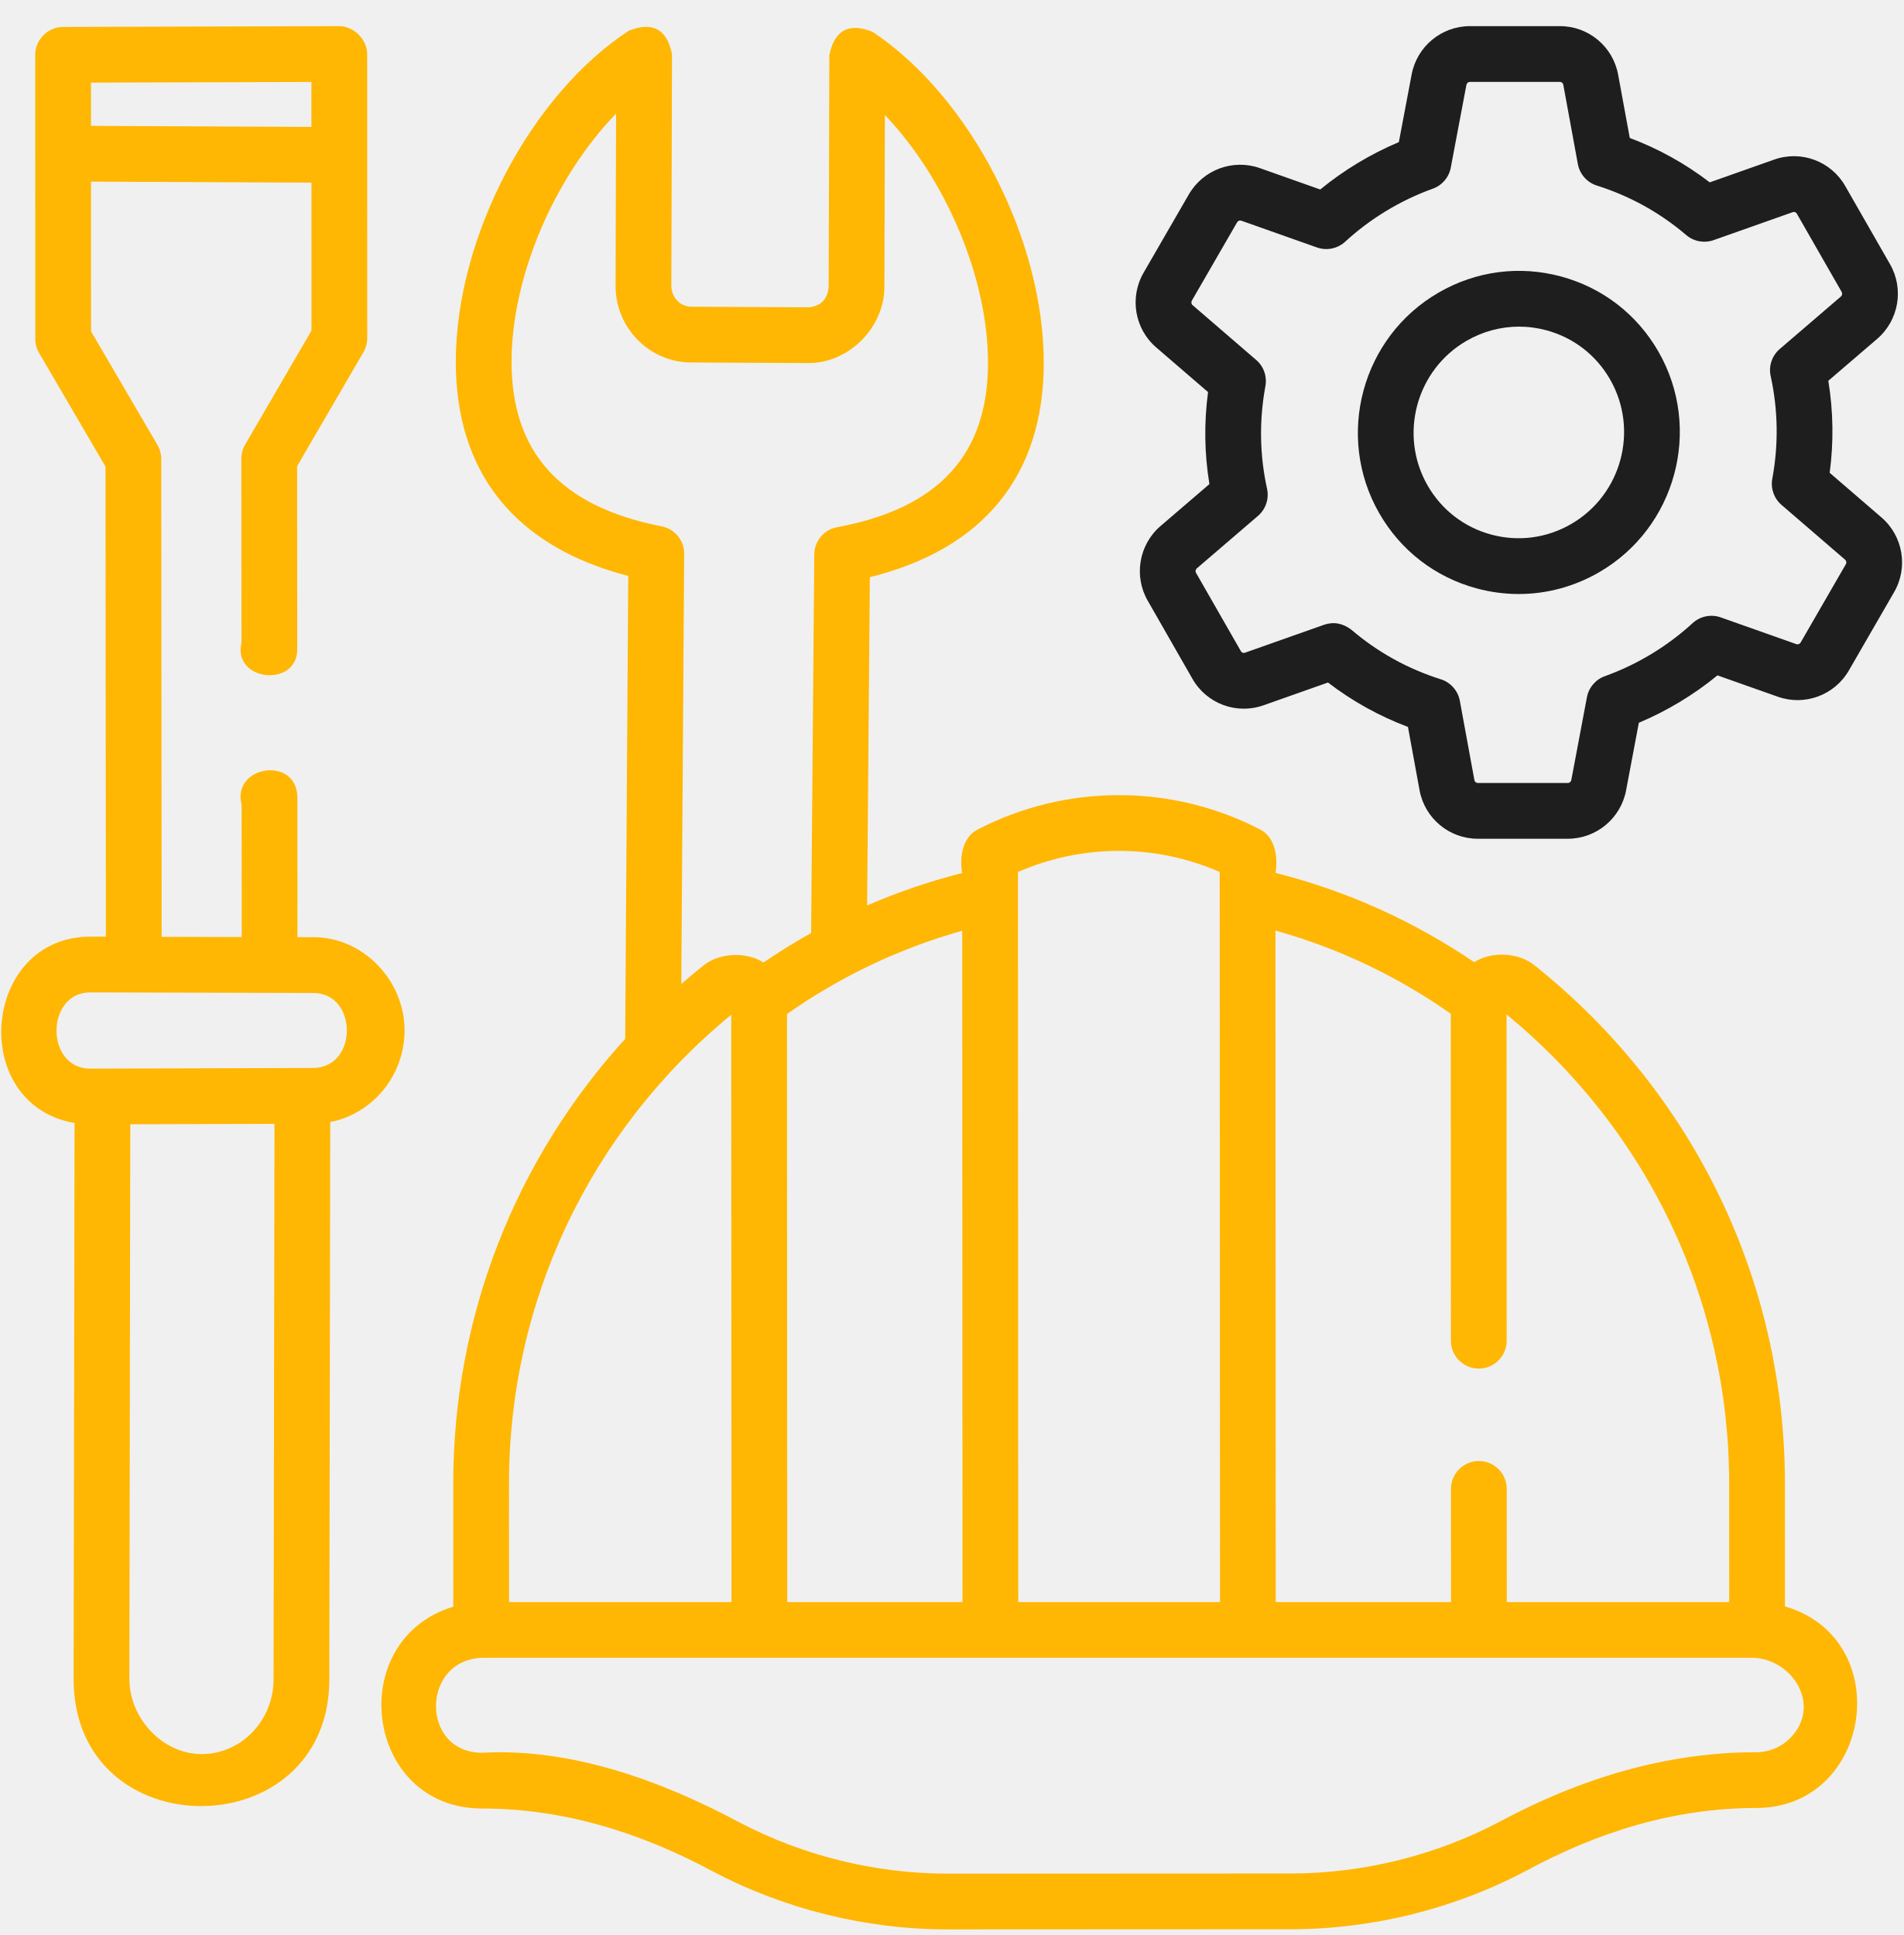
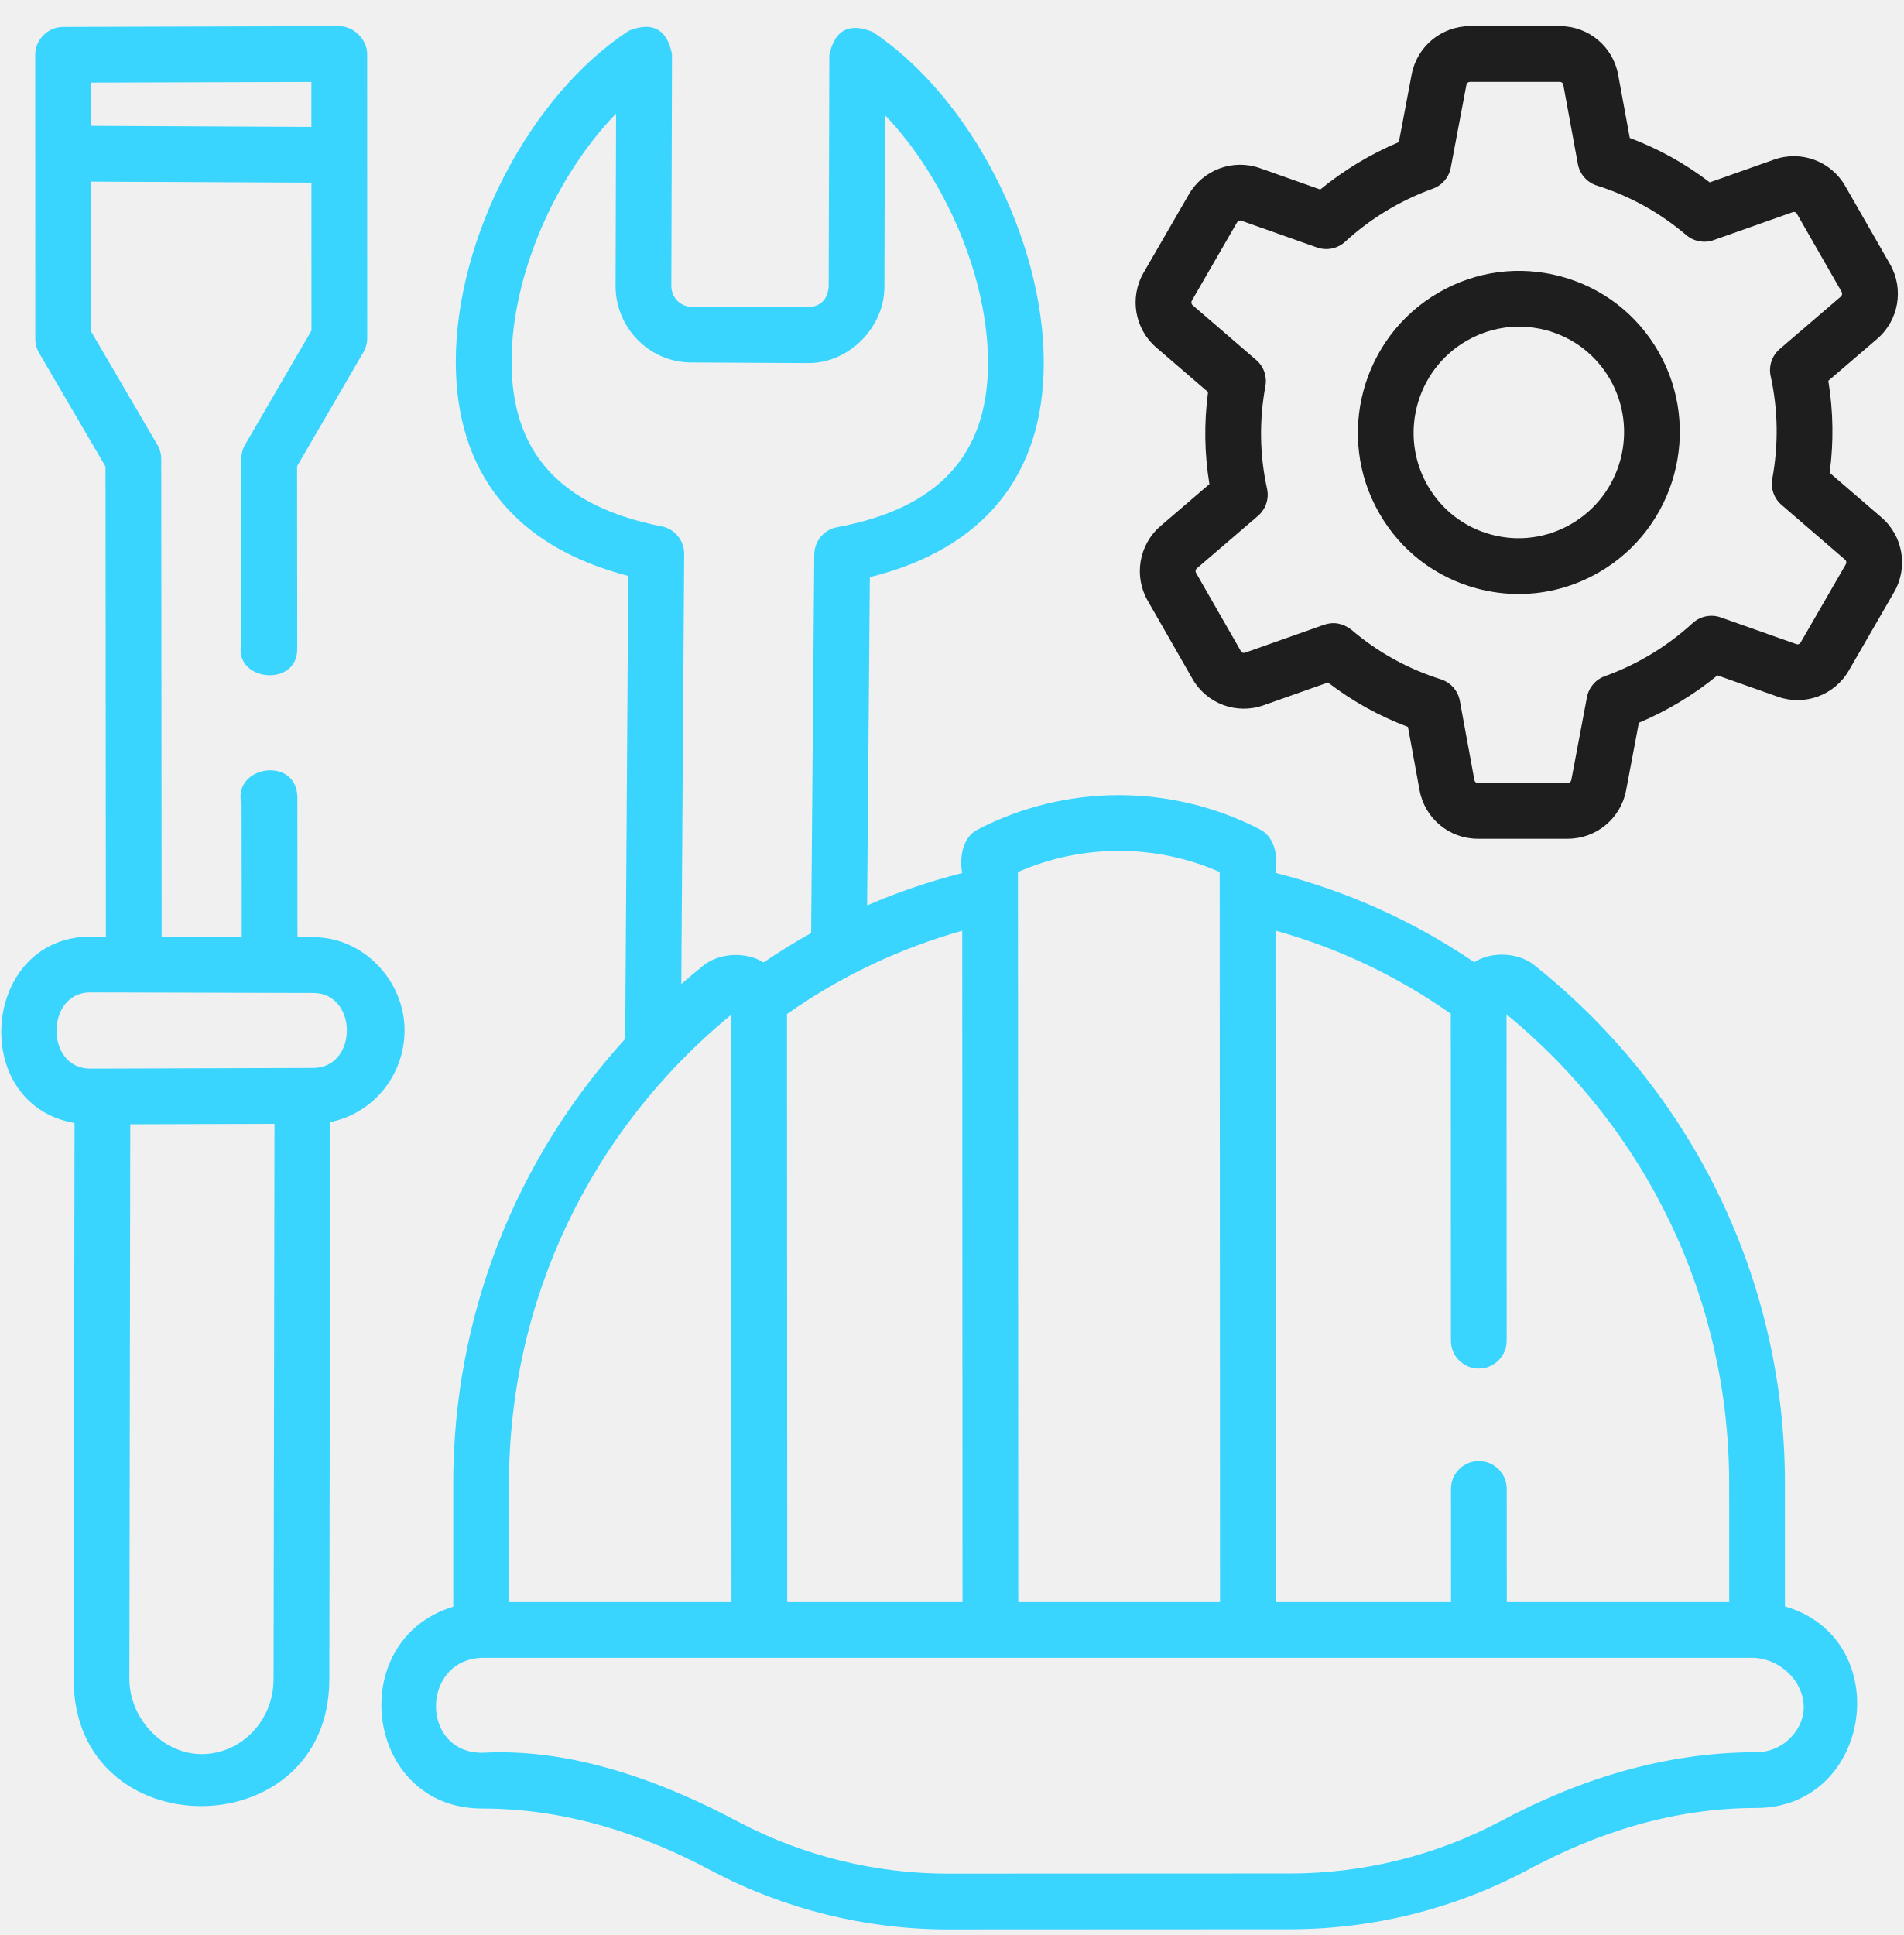
<svg xmlns="http://www.w3.org/2000/svg" width="60" height="61" viewBox="0 0 60 61" fill="none">
  <g clip-path="url(#clip0_665_1708)">
    <path d="M49.208 8.715C47.898 8.362 46.528 8.543 45.352 9.224C42.927 10.627 42.087 13.746 43.479 16.176C44.154 17.355 45.246 18.198 46.556 18.55C46.993 18.668 47.437 18.726 47.879 18.726C48.759 18.726 49.628 18.494 50.411 18.041C52.836 16.637 53.677 13.519 52.285 11.089C51.61 9.91 50.517 9.067 49.208 8.715ZM49.531 16.52C48.762 16.965 47.868 17.083 47.013 16.853C46.158 16.623 45.445 16.072 45.004 15.302C44.092 13.71 44.642 11.665 46.232 10.745C46.744 10.449 47.312 10.297 47.887 10.297C48.175 10.297 48.465 10.335 48.75 10.412C49.605 10.642 50.318 11.193 50.759 11.962C51.672 13.555 51.121 15.6 49.531 16.52Z" fill="#1E1E1E" />
    <path d="M59.315 16.313L57.681 14.905C57.81 13.936 57.795 12.964 57.638 12.004L59.178 10.683C59.859 10.098 60.03 9.108 59.584 8.33L58.17 5.862C57.722 5.08 56.781 4.73 55.931 5.031L53.9 5.749C53.132 5.159 52.287 4.69 51.379 4.349L51.012 2.353C50.849 1.467 50.078 0.824 49.178 0.824C49.178 0.824 49.178 0.824 49.178 0.824L46.338 0.824C45.441 0.824 44.668 1.466 44.502 2.35L44.099 4.48C43.215 4.851 42.364 5.364 41.621 5.974L39.718 5.3C38.871 5.001 37.929 5.349 37.478 6.129L36.052 8.597C35.602 9.376 35.769 10.366 36.449 10.952L38.084 12.36C37.955 13.329 37.969 14.301 38.127 15.261L36.587 16.582C35.906 17.167 35.735 18.156 36.181 18.935L37.594 21.403C38.042 22.185 38.983 22.535 39.833 22.234L41.865 21.516C42.633 22.105 43.477 22.574 44.386 22.916L44.752 24.912C44.915 25.798 45.687 26.441 46.586 26.441L49.426 26.441C50.324 26.44 51.096 25.799 51.263 24.915L51.665 22.785C52.549 22.414 53.401 21.901 54.143 21.291L56.047 21.964C56.894 22.264 57.836 21.916 58.286 21.136L59.712 18.667C60.162 17.889 59.995 16.899 59.315 16.313ZM58.19 17.788L56.764 20.257C56.737 20.303 56.682 20.324 56.633 20.307L54.247 19.463C53.941 19.355 53.599 19.424 53.36 19.644C52.56 20.377 51.615 20.949 50.594 21.316C50.301 21.421 50.086 21.674 50.028 21.98L49.536 24.589C49.525 24.643 49.479 24.683 49.426 24.683L46.586 24.683C46.535 24.683 46.491 24.645 46.481 24.594L46.022 22.094C45.963 21.774 45.732 21.512 45.422 21.414C44.381 21.086 43.433 20.561 42.606 19.855C42.333 19.646 42.045 19.593 41.743 19.695L39.247 20.577C39.198 20.594 39.145 20.575 39.12 20.529L37.706 18.061C37.678 18.013 37.689 17.952 37.732 17.916L39.658 16.263C39.904 16.052 40.013 15.723 39.944 15.408C39.71 14.342 39.693 13.254 39.892 12.173C39.949 11.866 39.839 11.551 39.602 11.348L37.597 9.62C37.556 9.585 37.546 9.524 37.574 9.476L39 7.008C39.027 6.961 39.082 6.94 39.132 6.957L41.517 7.801C41.824 7.91 42.165 7.84 42.405 7.621C43.204 6.888 44.15 6.315 45.17 5.948C45.463 5.843 45.679 5.59 45.736 5.284L46.229 2.675C46.239 2.621 46.285 2.582 46.339 2.582H49.178C49.23 2.582 49.274 2.619 49.283 2.671L49.742 5.171C49.801 5.491 50.032 5.752 50.342 5.85C51.384 6.179 52.331 6.704 53.158 7.41C53.397 7.613 53.726 7.675 54.022 7.57L56.517 6.688C56.567 6.671 56.619 6.69 56.645 6.735L58.059 9.203C58.086 9.251 58.075 9.312 58.033 9.349L56.107 11.002C55.861 11.213 55.751 11.541 55.821 11.857C56.054 12.922 56.072 14.011 55.872 15.092C55.815 15.399 55.926 15.713 56.163 15.917L58.168 17.645C58.209 17.68 58.218 17.74 58.19 17.788Z" fill="#1E1E1E" />
-     <path d="M12.754 32.479C12.753 30.918 11.458 29.538 9.873 29.545L9.378 29.544L9.375 25.148C9.373 23.813 7.291 24.128 7.617 25.373L7.621 29.539C6.779 29.537 5.937 29.535 5.096 29.533L5.083 14.469C5.083 14.313 5.042 14.16 4.963 14.026L2.87 10.447L2.869 5.726L9.818 5.758L9.819 10.423L7.727 14.018C7.649 14.153 7.608 14.305 7.608 14.461L7.613 20.256C7.319 21.479 9.372 21.695 9.371 20.462L9.366 14.697L11.458 11.102C11.536 10.967 11.577 10.815 11.577 10.659L11.575 1.702C11.575 1.249 11.156 0.824 10.693 0.824L1.987 0.849C1.51 0.85 1.111 1.249 1.11 1.726L1.113 10.685C1.113 10.841 1.154 10.994 1.233 11.129L3.326 14.708L3.338 29.528L2.843 29.527C-0.579 29.537 -1.015 34.816 2.35 35.403L2.321 52.924C2.313 58.291 10.375 58.25 10.382 52.944L10.411 35.372C11.743 35.111 12.754 33.912 12.754 32.479ZM2.869 3.968L2.868 2.604L9.817 2.584L9.817 4.001L2.869 3.968ZM6.362 55.297C5.11 55.297 4.077 54.154 4.079 52.927L4.107 35.442L8.653 35.429L8.624 52.942C8.623 54.237 7.608 55.294 6.362 55.297ZM9.869 33.667L2.844 33.688C1.422 33.688 1.434 31.289 2.843 31.285L9.873 31.303C11.284 31.303 11.294 33.663 9.869 33.667Z" fill="#FFB703" />
-     <path d="M56.271 50.641L56.27 46.755C56.267 40.375 53.386 34.422 48.365 30.423C47.864 30.023 47.018 29.983 46.475 30.333C44.557 29.03 42.455 28.086 40.209 27.517C40.297 27.046 40.202 26.397 39.735 26.154C36.939 24.702 33.6 24.703 30.806 26.158C30.339 26.401 30.244 27.051 30.333 27.522C29.302 27.784 28.302 28.125 27.336 28.543L27.422 18.195C31.003 17.306 32.894 14.993 32.905 11.466C32.916 7.561 30.597 3.063 27.512 1.005C26.765 0.703 26.31 0.946 26.145 1.734L26.124 9.039C26.091 9.432 25.883 9.648 25.497 9.688L21.79 9.669C21.444 9.667 21.163 9.372 21.164 9.01L21.185 1.705C21.026 0.918 20.572 0.672 19.825 0.967C16.726 2.995 14.381 7.471 14.369 11.377C14.359 14.901 16.235 17.232 19.806 18.156L19.709 32.75C16.231 36.572 14.286 41.528 14.289 46.773L14.29 50.649C10.824 51.707 11.495 57.013 15.2 57.013C17.792 57.013 20.216 57.783 22.479 58.999C24.752 60.193 27.311 60.824 29.879 60.824H29.886L40.684 60.819C43.255 60.818 45.816 60.185 48.089 58.988C50.35 57.759 52.773 56.997 55.366 56.996C59.02 56.994 59.795 51.67 56.271 50.641ZM45.736 31.958L45.74 42.265C45.741 42.751 46.134 43.144 46.619 43.144H46.62C47.105 43.144 47.498 42.75 47.498 42.265L47.494 31.979C51.955 35.64 54.509 41.01 54.512 46.756L54.514 50.504H47.502L47.5 46.937C47.5 46.451 47.106 46.058 46.621 46.058C46.621 46.058 46.621 46.058 46.621 46.058C46.135 46.058 45.742 46.452 45.742 46.937L45.744 50.504H40.218L40.21 29.336C42.191 29.889 44.044 30.768 45.736 31.958ZM38.451 27.488L38.461 50.504H32.101L32.091 27.49C34.115 26.602 36.426 26.601 38.451 27.488ZM30.343 50.504H24.818L24.81 31.967C26.483 30.788 28.364 29.893 30.334 29.341L30.343 50.504ZM16.127 11.383C16.135 8.678 17.502 5.561 19.422 3.581L19.406 9.005C19.403 10.334 20.468 11.421 21.782 11.427L25.489 11.446C26.77 11.446 27.878 10.322 27.881 9.044L27.897 3.626C29.806 5.626 31.155 8.756 31.147 11.461C31.139 14.341 29.582 16.029 26.389 16.62C25.975 16.697 25.674 17.056 25.67 17.477L25.571 29.413C25.059 29.699 24.558 30.01 24.07 30.342C23.527 29.993 22.68 30.034 22.179 30.434C21.94 30.625 21.708 30.821 21.478 31.021L21.569 17.461C21.571 17.038 21.273 16.674 20.858 16.593C17.666 15.968 16.119 14.264 16.127 11.383ZM23.052 31.989L23.06 50.504H16.048L16.046 46.772C16.044 41.026 18.593 35.654 23.052 31.989ZM56.45 54.778C56.164 55.074 55.778 55.238 55.365 55.238C52.491 55.239 49.783 56.083 47.27 57.432C45.248 58.497 42.971 59.06 40.684 59.061L29.885 59.066C29.883 59.066 29.881 59.066 29.879 59.066C27.594 59.066 25.318 58.505 23.297 57.443C20.863 56.141 18.011 55.099 15.2 55.255C13.23 55.255 13.269 52.262 15.261 52.261H23.939H31.222H39.34H46.623H55.301C56.54 52.335 57.418 53.776 56.45 54.778Z" fill="#FFB703" />
+     <path d="M12.754 32.479C12.753 30.918 11.458 29.538 9.873 29.545L9.378 29.544L9.375 25.148C9.373 23.813 7.291 24.128 7.617 25.373L7.621 29.539C6.779 29.537 5.937 29.535 5.096 29.533L5.083 14.469C5.083 14.313 5.042 14.16 4.963 14.026L2.87 10.447L2.869 5.726L9.818 5.758L9.819 10.423L7.727 14.018C7.649 14.153 7.608 14.305 7.608 14.461L7.613 20.256C7.319 21.479 9.372 21.695 9.371 20.462L9.366 14.697L11.458 11.102C11.536 10.967 11.577 10.815 11.577 10.659L11.575 1.702C11.575 1.249 11.156 0.824 10.693 0.824L1.987 0.849C1.51 0.85 1.111 1.249 1.11 1.726L1.113 10.685C1.113 10.841 1.154 10.994 1.233 11.129L3.326 14.708L3.338 29.528L2.843 29.527C-0.579 29.537 -1.015 34.816 2.35 35.403L2.321 52.924C2.313 58.291 10.375 58.25 10.382 52.944L10.411 35.372C11.743 35.111 12.754 33.912 12.754 32.479ZM2.869 3.968L2.868 2.604L9.817 2.584L9.817 4.001L2.869 3.968ZM6.362 55.297C5.11 55.297 4.077 54.154 4.079 52.927L4.107 35.442L8.653 35.429L8.624 52.942C8.623 54.237 7.608 55.294 6.362 55.297ZM9.869 33.667L2.844 33.688C1.422 33.688 1.434 31.289 2.843 31.285L9.873 31.303C11.284 31.303 11.294 33.663 9.869 33.667Z" fill="#39d5ff" />
+     <path d="M56.271 50.641L56.27 46.755C56.267 40.375 53.386 34.422 48.365 30.423C47.864 30.023 47.018 29.983 46.475 30.333C44.557 29.03 42.455 28.086 40.209 27.517C40.297 27.046 40.202 26.397 39.735 26.154C36.939 24.702 33.6 24.703 30.806 26.158C30.339 26.401 30.244 27.051 30.333 27.522C29.302 27.784 28.302 28.125 27.336 28.543L27.422 18.195C31.003 17.306 32.894 14.993 32.905 11.466C32.916 7.561 30.597 3.063 27.512 1.005C26.765 0.703 26.31 0.946 26.145 1.734L26.124 9.039C26.091 9.432 25.883 9.648 25.497 9.688L21.79 9.669C21.444 9.667 21.163 9.372 21.164 9.01L21.185 1.705C21.026 0.918 20.572 0.672 19.825 0.967C16.726 2.995 14.381 7.471 14.369 11.377C14.359 14.901 16.235 17.232 19.806 18.156L19.709 32.75C16.231 36.572 14.286 41.528 14.289 46.773L14.29 50.649C10.824 51.707 11.495 57.013 15.2 57.013C17.792 57.013 20.216 57.783 22.479 58.999C24.752 60.193 27.311 60.824 29.879 60.824H29.886L40.684 60.819C43.255 60.818 45.816 60.185 48.089 58.988C50.35 57.759 52.773 56.997 55.366 56.996C59.02 56.994 59.795 51.67 56.271 50.641ZM45.736 31.958L45.74 42.265C45.741 42.751 46.134 43.144 46.619 43.144H46.62C47.105 43.144 47.498 42.75 47.498 42.265L47.494 31.979C51.955 35.64 54.509 41.01 54.512 46.756L54.514 50.504H47.502L47.5 46.937C47.5 46.451 47.106 46.058 46.621 46.058C46.621 46.058 46.621 46.058 46.621 46.058C46.135 46.058 45.742 46.452 45.742 46.937L45.744 50.504H40.218L40.21 29.336C42.191 29.889 44.044 30.768 45.736 31.958ZM38.451 27.488L38.461 50.504H32.101L32.091 27.49C34.115 26.602 36.426 26.601 38.451 27.488ZM30.343 50.504H24.818L24.81 31.967C26.483 30.788 28.364 29.893 30.334 29.341L30.343 50.504ZM16.127 11.383C16.135 8.678 17.502 5.561 19.422 3.581L19.406 9.005C19.403 10.334 20.468 11.421 21.782 11.427L25.489 11.446C26.77 11.446 27.878 10.322 27.881 9.044L27.897 3.626C29.806 5.626 31.155 8.756 31.147 11.461C31.139 14.341 29.582 16.029 26.389 16.62C25.975 16.697 25.674 17.056 25.67 17.477L25.571 29.413C25.059 29.699 24.558 30.01 24.07 30.342C23.527 29.993 22.68 30.034 22.179 30.434C21.94 30.625 21.708 30.821 21.478 31.021L21.569 17.461C21.571 17.038 21.273 16.674 20.858 16.593C17.666 15.968 16.119 14.264 16.127 11.383ZM23.052 31.989L23.06 50.504H16.048L16.046 46.772C16.044 41.026 18.593 35.654 23.052 31.989ZM56.45 54.778C56.164 55.074 55.778 55.238 55.365 55.238C52.491 55.239 49.783 56.083 47.27 57.432C45.248 58.497 42.971 59.06 40.684 59.061L29.885 59.066C29.883 59.066 29.881 59.066 29.879 59.066C27.594 59.066 25.318 58.505 23.297 57.443C20.863 56.141 18.011 55.099 15.2 55.255C13.23 55.255 13.269 52.262 15.261 52.261H23.939H31.222H39.34H46.623H55.301C56.54 52.335 57.418 53.776 56.45 54.778Z" fill="#39d5ff" />
  </g>
  <defs>
    <clipPath id="clip0_665_1708">
      <rect width="60" height="60" fill="white" transform="translate(0 0.82373)" />
    </clipPath>
  </defs>
</svg>
